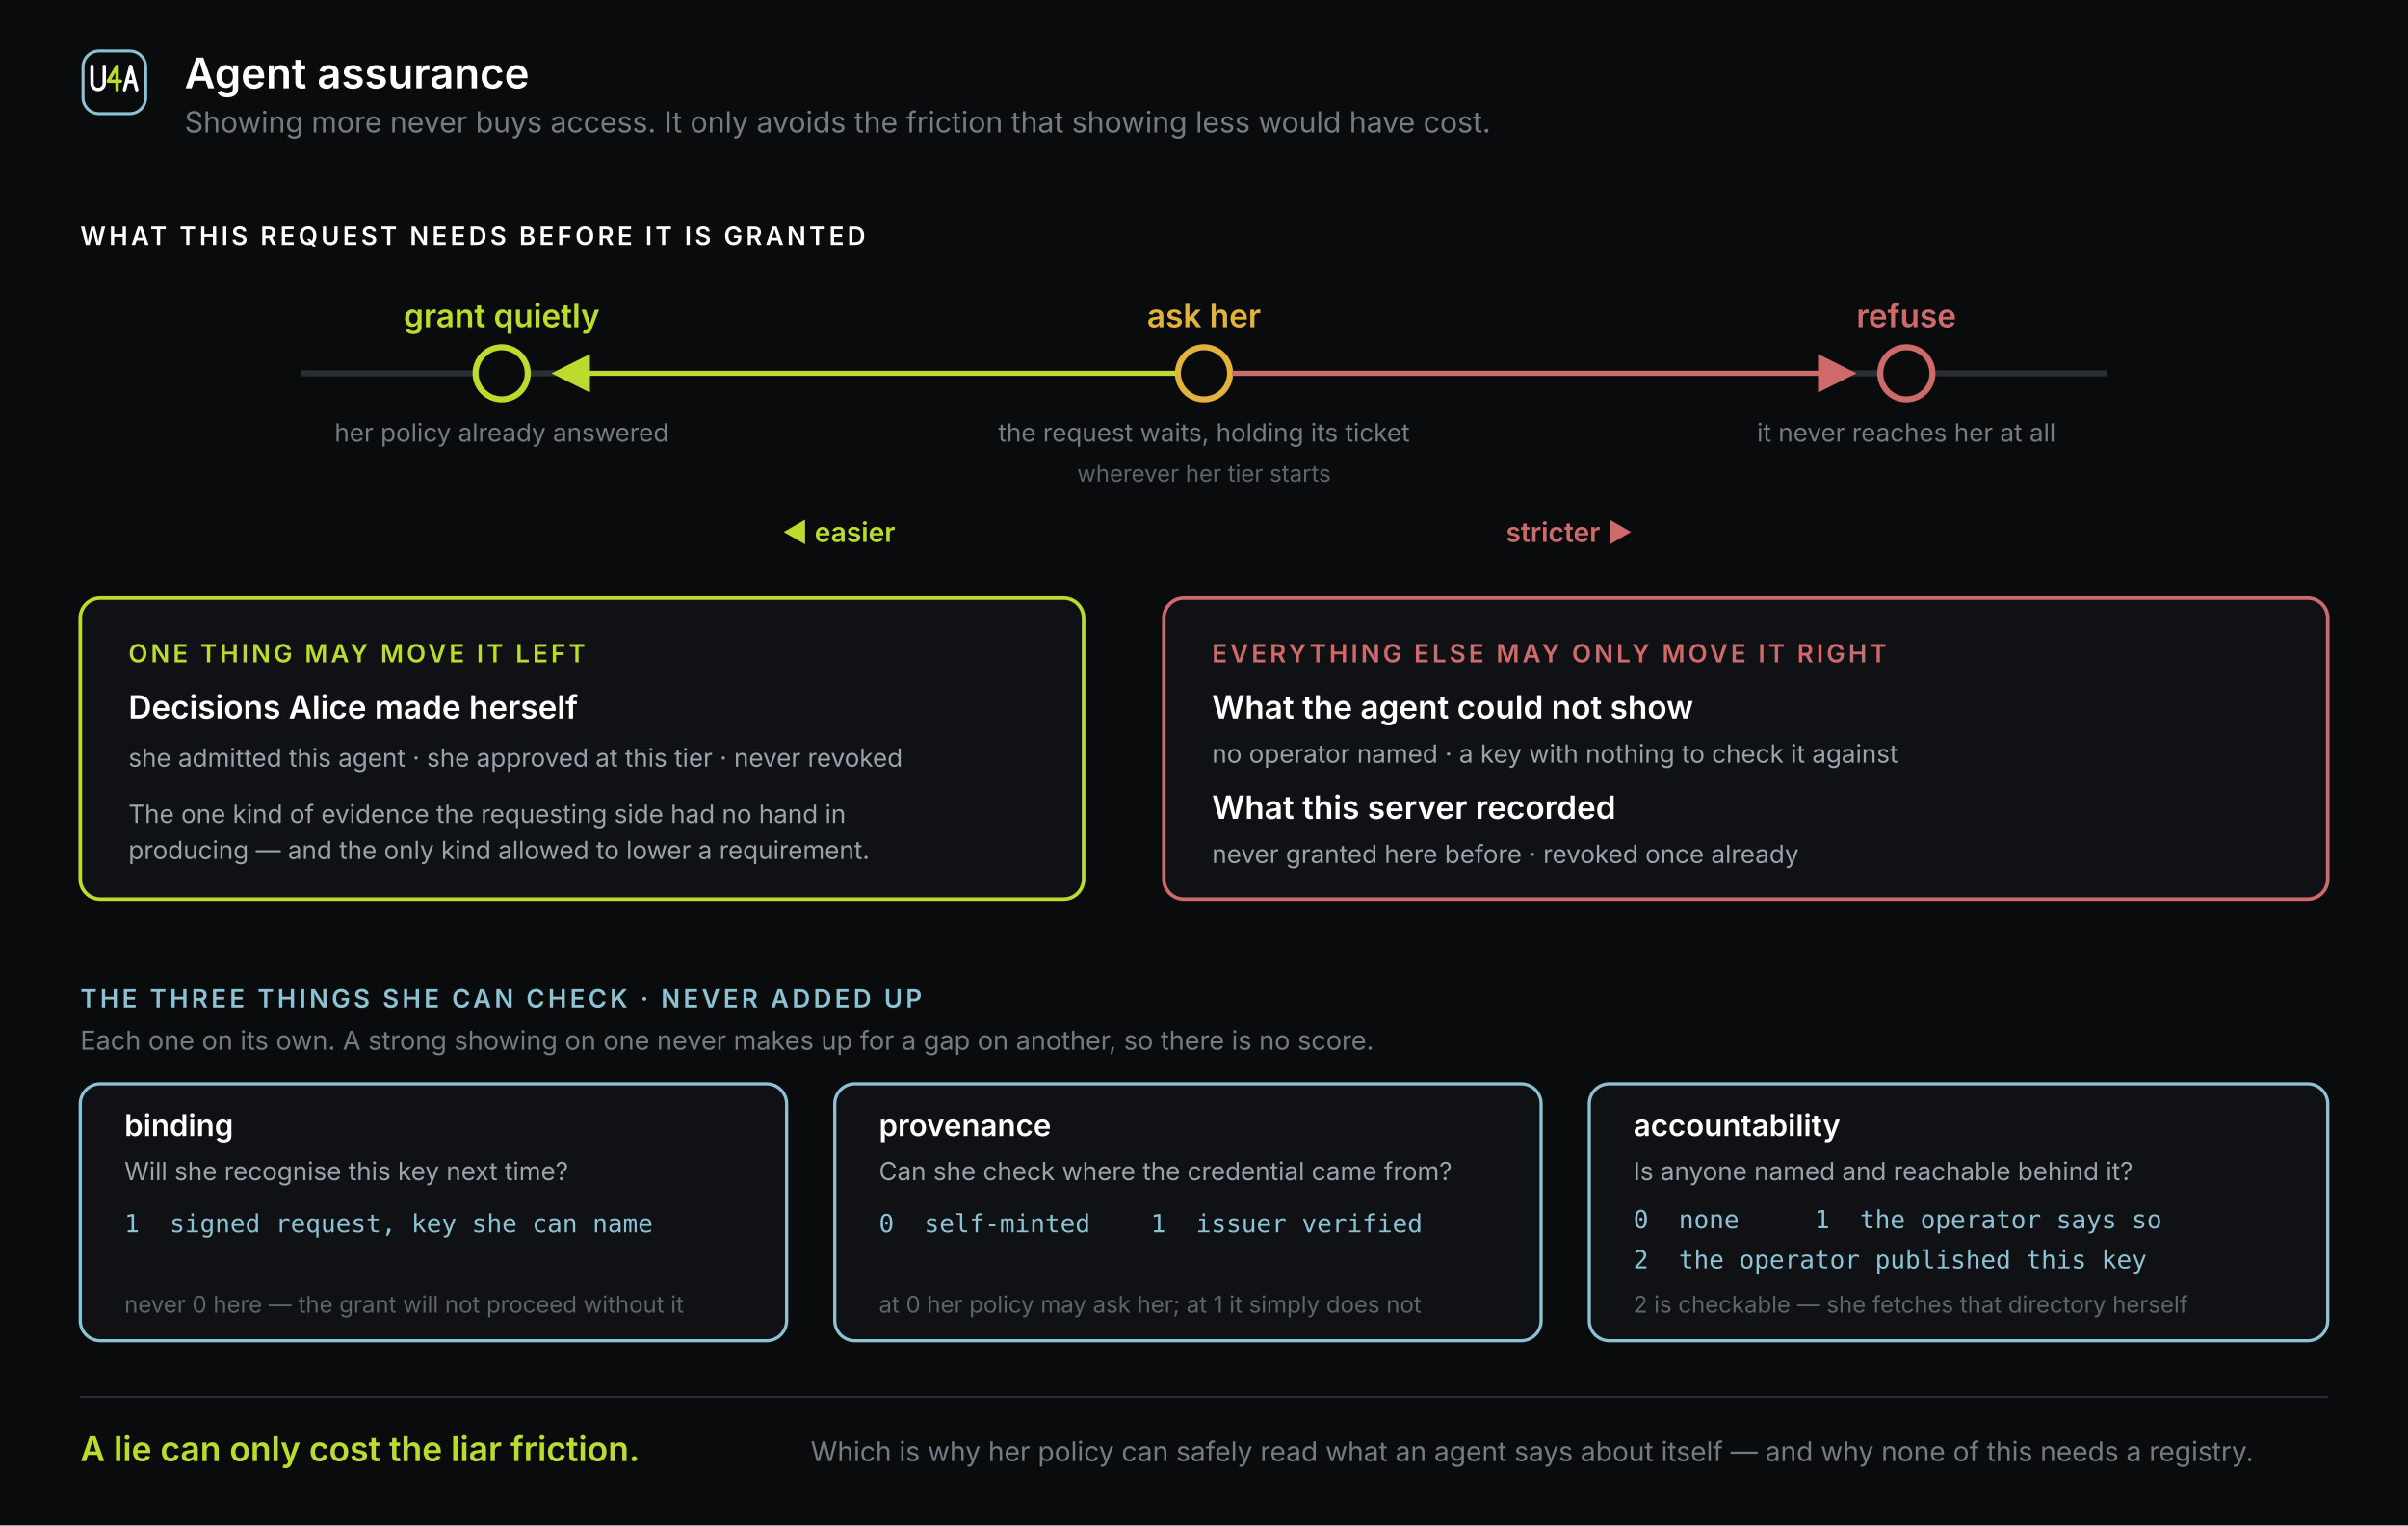
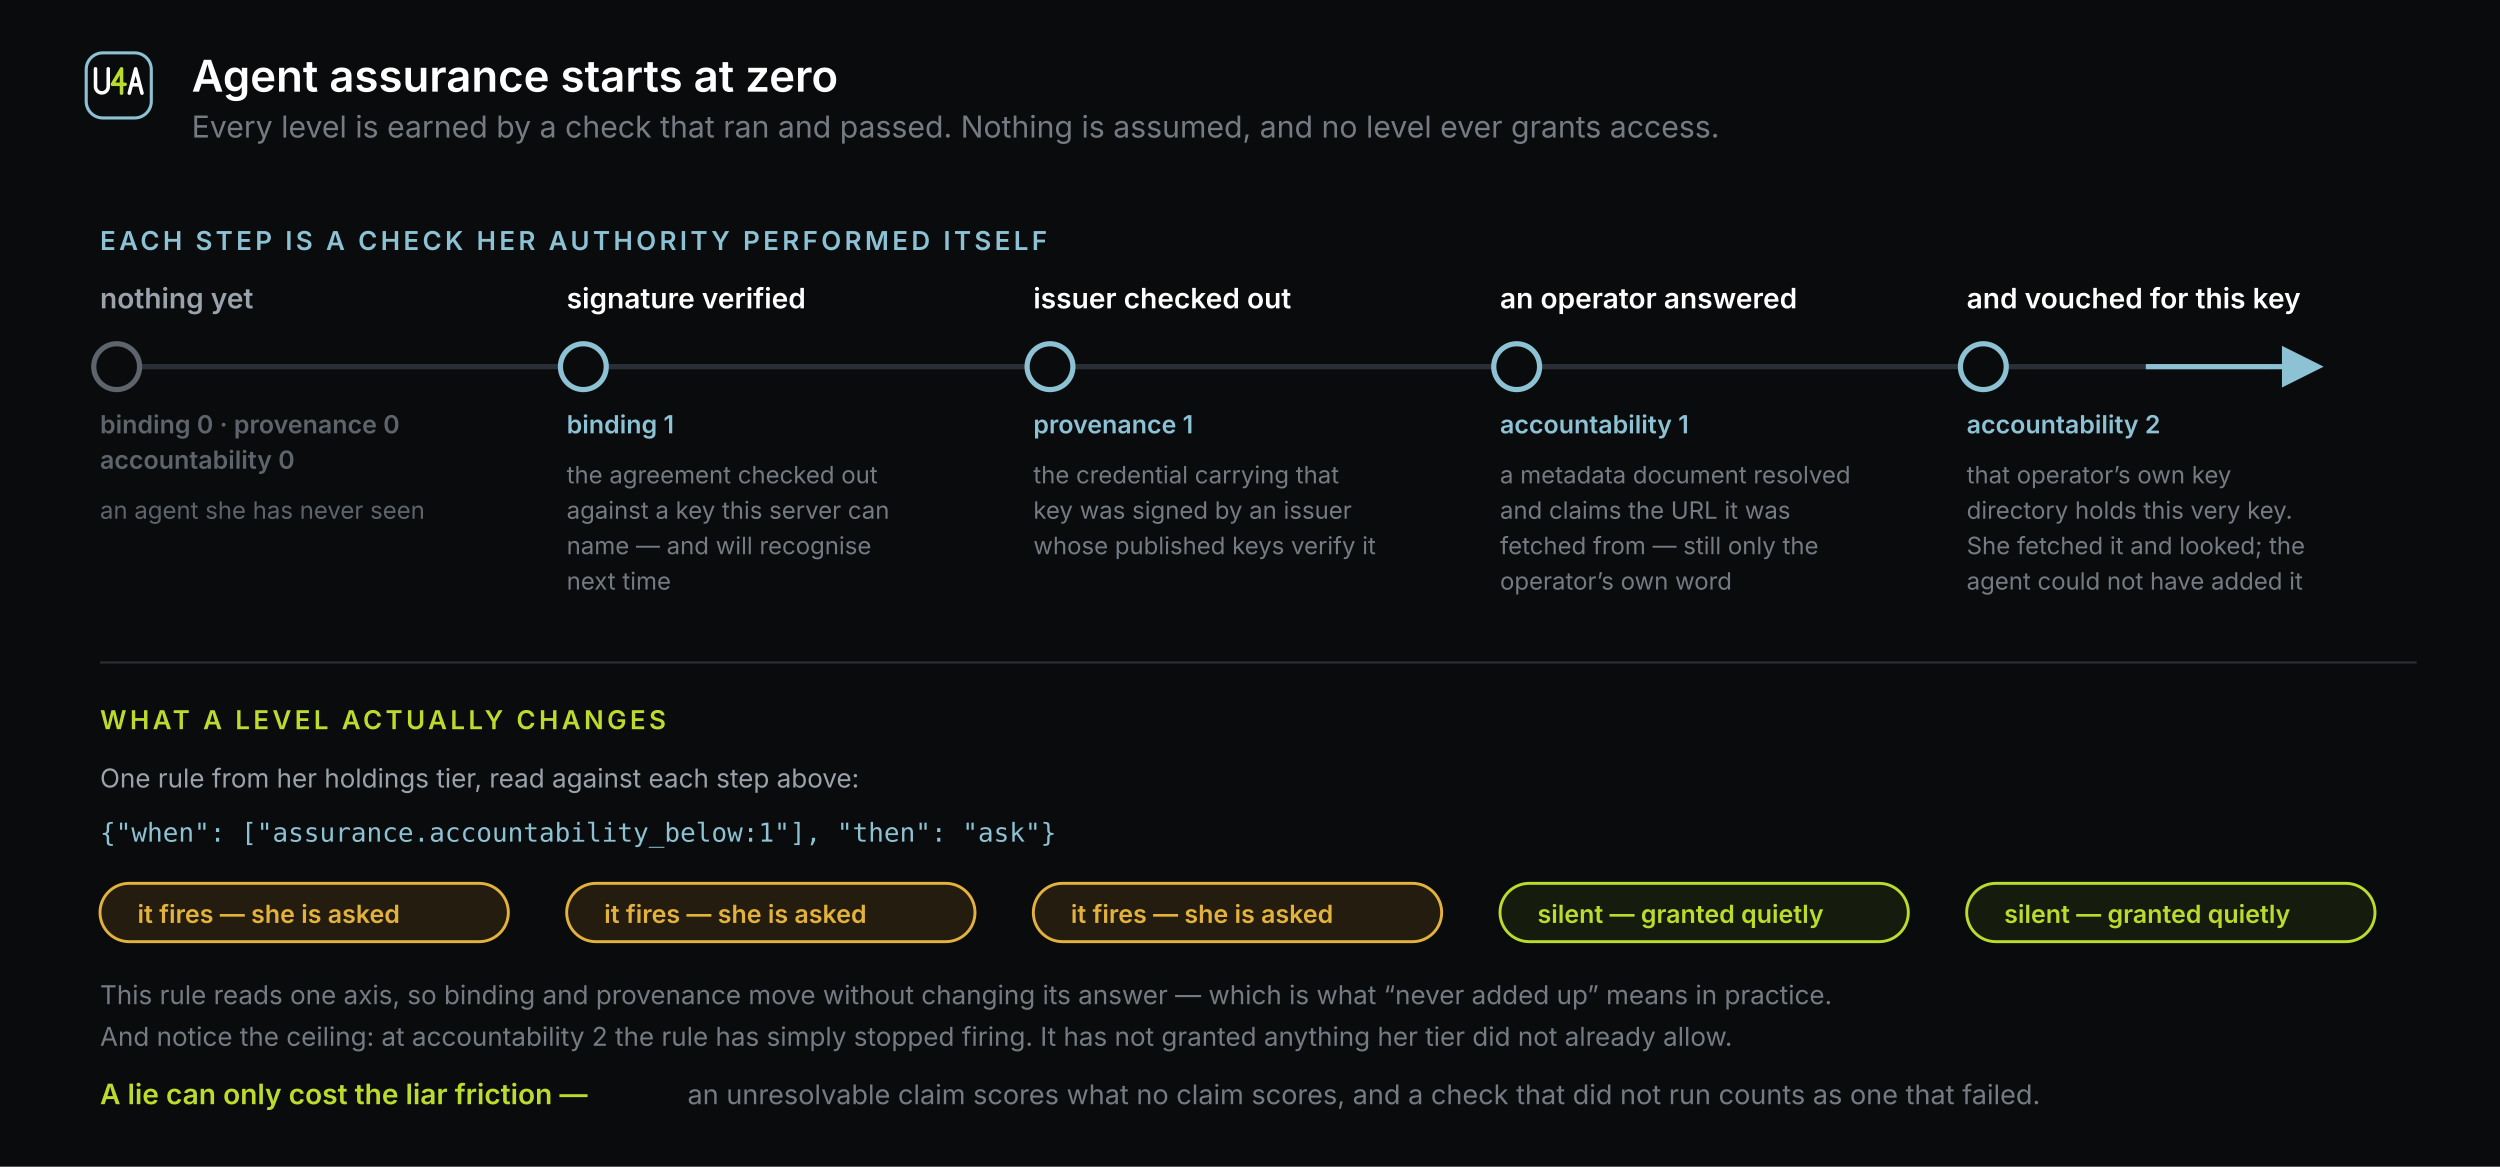
- <svg xmlns="http://www.w3.org/2000/svg" viewBox="0 0 1200 760" font-family="system-ui, -apple-system, 'Segoe UI', sans-serif">
+ <svg xmlns="http://www.w3.org/2000/svg" viewBox="0 0 1200 560" font-family="system-ui, -apple-system, 'Segoe UI', sans-serif">
  <defs>
-     <marker id="hR" viewBox="0 0 12 12" refX="10" refY="6" markerWidth="8" markerHeight="8" orient="auto">
-       <path d="M0,0 L12,6 L0,12 z" fill="#cf6a6a" />
-     </marker>
-     <marker id="hL" viewBox="0 0 12 12" refX="10" refY="6" markerWidth="8" markerHeight="8" orient="auto">
-       <path d="M0,0 L12,6 L0,12 z" fill="#bcdb2c" />
+     <marker id="tip" viewBox="0 0 12 12" refX="10" refY="6" markerWidth="8" markerHeight="8" orient="auto">
+       <path d="M0,0 L12,6 L0,12 z" fill="#8cc2d4" />
    </marker>
  </defs>
-   <rect width="1200" height="760" fill="#0a0b0d" />
+   <rect width="1200" height="560" fill="#0a0b0d" />
  <g transform="translate(40 24) scale(0.53125)">
    <rect x="2.6" y="2.6" width="58.8" height="58.8" rx="15" fill="#0a0b0d" stroke="#8cc2d4" stroke-width="2.8" />
    <g fill="none" stroke-width="3.2" stroke-linecap="round" stroke-linejoin="round">
      <path d="M11 17 L11 33 A5.75 5.75 0 0 0 22.5 33 L22.5 17" stroke="#ffffff" />
      <path d="M34.5 17 L26.25 31 L37.75 31 M34.5 17 L34.5 39" stroke="#bcdb2c" />
      <path d="M41.5 39 L47.25 17 L53 39 M43.5 31.5 L51 31.5" stroke="#ffffff" />
    </g>
  </g>
-   <text x="92" y="44" fill="#ffffff" font-size="21" font-weight="600">Agent assurance</text>
-   <text x="92" y="66" fill="#757b83" font-size="14.5">Showing more never buys access. It only avoids the friction that showing less would have cost.</text>
-   <text x="40" y="122" fill="#ffffff" font-size="12.5" letter-spacing="1.6" font-weight="600">WHAT THIS REQUEST NEEDS BEFORE IT IS GRANTED</text>
-   <line x1="150" y1="186" x2="1050" y2="186" stroke="#2a2f36" stroke-width="3" />
-   <circle cx="250" cy="186" r="13" fill="#0a0b0d" stroke="#bcdb2c" stroke-width="3" />
-   <text x="250" y="163" fill="#bcdb2c" font-size="16" font-weight="600" text-anchor="middle">grant quietly</text>
-   <text x="250" y="220" fill="#757b83" font-size="12.5" text-anchor="middle">her policy already answered</text>
-   <circle cx="600" cy="186" r="13" fill="#0a0b0d" stroke="#e2b23c" stroke-width="3" />
-   <text x="600" y="163" fill="#e2b23c" font-size="16" font-weight="600" text-anchor="middle">ask her</text>
-   <text x="600" y="220" fill="#757b83" font-size="12.5" text-anchor="middle">the request waits, holding its ticket</text>
-   <text x="600" y="240" fill="#5d646c" font-size="11.5" text-anchor="middle">wherever her tier starts</text>
-   <circle cx="950" cy="186" r="13" fill="#0a0b0d" stroke="#cf6a6a" stroke-width="3" />
-   <text x="950" y="163" fill="#cf6a6a" font-size="16" font-weight="600" text-anchor="middle">refuse</text>
-   <text x="950" y="220" fill="#757b83" font-size="12.5" text-anchor="middle">it never reaches her at all</text>
-   <path d="M586 186 H278" stroke="#bcdb2c" stroke-width="2.4" fill="none" marker-end="url(#hL)" />
-   <path d="M614 186 H922" stroke="#cf6a6a" stroke-width="2.4" fill="none" marker-end="url(#hR)" />
-   <text x="418" y="270" fill="#bcdb2c" font-size="13.5" text-anchor="middle" font-weight="600">◀ easier</text>
-   <text x="782" y="270" fill="#cf6a6a" font-size="13.5" text-anchor="middle" font-weight="600">stricter ▶</text>
-   <rect x="40" y="298" width="500" height="150" rx="10" fill="#0f1114" stroke="#bcdb2c" stroke-width="1.8" />
-   <text x="64" y="330" fill="#bcdb2c" font-size="12.5" letter-spacing="1.5" font-weight="600">ONE THING MAY MOVE IT LEFT</text>
-   <text x="64" y="358" fill="#ffffff" font-size="16" font-weight="600">Decisions Alice made herself</text>
-   <text x="64" y="382" fill="#9aa2ab" font-size="12.5">she admitted this agent · she approved at this tier · never revoked</text>
-   <text x="64" y="410" fill="#9aa2ab" font-size="12.5">The one kind of evidence the requesting side had no hand in</text>
-   <text x="64" y="428" fill="#9aa2ab" font-size="12.5">producing — and the only kind allowed to lower a requirement.</text>
-   <rect x="580" y="298" width="580" height="150" rx="10" fill="#0f1114" stroke="#cf6a6a" stroke-width="1.8" />
-   <text x="604" y="330" fill="#cf6a6a" font-size="12.5" letter-spacing="1.5" font-weight="600">EVERYTHING ELSE MAY ONLY MOVE IT RIGHT</text>
-   <text x="604" y="358" fill="#ffffff" font-size="16" font-weight="600">What the agent could not show</text>
-   <text x="604" y="380" fill="#9aa2ab" font-size="12.5">no operator named · a key with nothing to check it against</text>
-   <text x="604" y="408" fill="#ffffff" font-size="16" font-weight="600">What this server recorded</text>
-   <text x="604" y="430" fill="#9aa2ab" font-size="12.5">never granted here before · revoked once already</text>
-   <text x="40" y="502" fill="#8cc2d4" font-size="12.5" letter-spacing="1.6" font-weight="600">THE THREE THINGS SHE CAN CHECK · NEVER ADDED UP</text>
-   <text x="40" y="523" fill="#757b83" font-size="13">Each one on its own. A strong showing on one never makes up for a gap on another, so there is no score.</text>
-   <g fill="#0f1114" stroke="#8cc2d4" stroke-width="1.6">
-     <rect x="40" y="540" width="352" height="128" rx="10" />
-     <rect x="416" y="540" width="352" height="128" rx="10" />
-     <rect x="792" y="540" width="368" height="128" rx="10" />
+   <text x="92" y="44" fill="#ffffff" font-size="21" font-weight="600">Agent assurance starts at zero</text>
+   <text x="92" y="66" fill="#757b83" font-size="14.5">Every level is earned by a check that ran and passed. Nothing is assumed, and no level ever grants access.</text>
+   <text x="48" y="120" fill="#8cc2d4" font-size="12.5" letter-spacing="1.6" font-weight="600">EACH STEP IS A CHECK HER AUTHORITY PERFORMED ITSELF</text>
+   <line x1="56" y1="176" x2="1090" y2="176" stroke="#2a2f36" stroke-width="2.5" />
+   <path d="M1030 176 H1112" stroke="#8cc2d4" stroke-width="2.5" fill="none" marker-end="url(#tip)" />
+   <g stroke="#8cc2d4" stroke-width="2.5" fill="#0a0b0d">
+     <circle cx="56" cy="176" r="11" stroke="#5d646c" />
+     <circle cx="280" cy="176" r="11" />
+     <circle cx="504" cy="176" r="11" />
+     <circle cx="728" cy="176" r="11" />
+     <circle cx="952" cy="176" r="11" />
  </g>
-   <text x="62" y="566" fill="#ffffff" font-size="15" font-weight="600">binding</text>
-   <text x="62" y="588" fill="#9aa2ab" font-size="12.5">Will she recognise this key next time?</text>
-   <text x="62" y="614" fill="#8cc2d4" font-size="12.5" font-family="ui-monospace, SFMono-Regular, Menlo, monospace">1  signed request, key she can name</text>
-   <text x="62" y="654" fill="#5d646c" font-size="11.5">never 0 here — the grant will not proceed without it</text>
-   <text x="438" y="566" fill="#ffffff" font-size="15" font-weight="600">provenance</text>
-   <text x="438" y="588" fill="#9aa2ab" font-size="12.5">Can she check where the credential came from?</text>
-   <text x="438" y="614" fill="#8cc2d4" font-size="12.5" font-family="ui-monospace, SFMono-Regular, Menlo, monospace">0  self-minted    1  issuer verified</text>
-   <text x="438" y="654" fill="#5d646c" font-size="11.5">at 0 her policy may ask her; at 1 it simply does not</text>
-   <text x="814" y="566" fill="#ffffff" font-size="15" font-weight="600">accountability</text>
-   <text x="814" y="588" fill="#9aa2ab" font-size="12.5">Is anyone named and reachable behind it?</text>
-   <text x="814" y="612" fill="#8cc2d4" font-size="12.5" font-family="ui-monospace, SFMono-Regular, Menlo, monospace">0  none     1  the operator says so</text>
-   <text x="814" y="632" fill="#8cc2d4" font-size="12.5" font-family="ui-monospace, SFMono-Regular, Menlo, monospace">2  the operator published this key</text>
-   <text x="814" y="654" fill="#5d646c" font-size="11.5">2 is checkable — she fetches that directory herself</text>
-   <line x1="40" y1="696" x2="1160" y2="696" stroke="#2a2f36" stroke-width="1" />
-   <text x="40" y="728" fill="#bcdb2c" font-size="17" font-weight="600">A lie can only cost the liar friction.</text>
-   <text x="404" y="728" fill="#757b83" font-size="13.5">Which is why her policy can safely read what an agent says about itself — and why none of this needs a registry.</text>
+   <text x="48" y="148" fill="#9aa2ab" font-size="13.5" font-weight="600">nothing yet</text>
+   <text x="48" y="208" fill="#5d646c" font-size="12" font-weight="600">binding 0 · provenance 0</text>
+   <text x="48" y="225" fill="#5d646c" font-size="12" font-weight="600">accountability 0</text>
+   <text x="48" y="249" fill="#5d646c" font-size="11.5">an agent she has never seen</text>
+   <text x="272" y="148" fill="#ffffff" font-size="13.5" font-weight="600">signature verified</text>
+   <text x="272" y="208" fill="#8cc2d4" font-size="12" font-weight="600">binding 1</text>
+   <text x="272" y="232" fill="#757b83" font-size="11.5">the agreement checked out</text>
+   <text x="272" y="249" fill="#757b83" font-size="11.5">against a key this server can</text>
+   <text x="272" y="266" fill="#757b83" font-size="11.5">name — and will recognise</text>
+   <text x="272" y="283" fill="#757b83" font-size="11.5">next time</text>
+   <text x="496" y="148" fill="#ffffff" font-size="13.5" font-weight="600">issuer checked out</text>
+   <text x="496" y="208" fill="#8cc2d4" font-size="12" font-weight="600">provenance 1</text>
+   <text x="496" y="232" fill="#757b83" font-size="11.5">the credential carrying that</text>
+   <text x="496" y="249" fill="#757b83" font-size="11.5">key was signed by an issuer</text>
+   <text x="496" y="266" fill="#757b83" font-size="11.5">whose published keys verify it</text>
+   <text x="720" y="148" fill="#ffffff" font-size="13.5" font-weight="600">an operator answered</text>
+   <text x="720" y="208" fill="#8cc2d4" font-size="12" font-weight="600">accountability 1</text>
+   <text x="720" y="232" fill="#757b83" font-size="11.5">a metadata document resolved</text>
+   <text x="720" y="249" fill="#757b83" font-size="11.5">and claims the URL it was</text>
+   <text x="720" y="266" fill="#757b83" font-size="11.5">fetched from — still only the</text>
+   <text x="720" y="283" fill="#757b83" font-size="11.5">operator’s own word</text>
+   <text x="944" y="148" fill="#ffffff" font-size="13.5" font-weight="600">and vouched for this key</text>
+   <text x="944" y="208" fill="#8cc2d4" font-size="12" font-weight="600">accountability 2</text>
+   <text x="944" y="232" fill="#757b83" font-size="11.5">that operator’s own key</text>
+   <text x="944" y="249" fill="#757b83" font-size="11.5">directory holds this very key.</text>
+   <text x="944" y="266" fill="#757b83" font-size="11.5">She fetched it and looked; the</text>
+   <text x="944" y="283" fill="#757b83" font-size="11.5">agent could not have added it</text>
+   <line x1="48" y1="318" x2="1160" y2="318" stroke="#2a2f36" stroke-width="1" />
+   <text x="48" y="350" fill="#bcdb2c" font-size="12.5" letter-spacing="1.6" font-weight="600">WHAT A LEVEL ACTUALLY CHANGES</text>
+   <text x="48" y="378" fill="#9aa2ab" font-size="12.5">One rule from her holdings tier, read against each step above:</text>
+   <text x="48" y="404" fill="#8cc2d4" font-size="12.5" font-family="ui-monospace, SFMono-Regular, Menlo, monospace">{"when": ["assurance.accountability_below:1"], "then": "ask"}</text>
+   <g font-size="12" font-weight="600">
+     <rect x="48" y="424" width="196" height="28" rx="14" fill="#241c0e" stroke="#e2b23c" stroke-width="1.4" />
+     <text x="66" y="443" fill="#e2b23c">it fires — she is asked</text>
+     <rect x="272" y="424" width="196" height="28" rx="14" fill="#241c0e" stroke="#e2b23c" stroke-width="1.4" />
+     <text x="290" y="443" fill="#e2b23c">it fires — she is asked</text>
+     <rect x="496" y="424" width="196" height="28" rx="14" fill="#241c0e" stroke="#e2b23c" stroke-width="1.4" />
+     <text x="514" y="443" fill="#e2b23c">it fires — she is asked</text>
+     <rect x="720" y="424" width="196" height="28" rx="14" fill="#151c0d" stroke="#bcdb2c" stroke-width="1.4" />
+     <text x="738" y="443" fill="#bcdb2c">silent — granted quietly</text>
+     <rect x="944" y="424" width="196" height="28" rx="14" fill="#151c0d" stroke="#bcdb2c" stroke-width="1.4" />
+     <text x="962" y="443" fill="#bcdb2c">silent — granted quietly</text>
+   </g>
+   <text x="48" y="482" fill="#757b83" font-size="12.5">This rule reads one axis, so binding and provenance move without changing its answer — which is what “never added up” means in practice.</text>
+   <text x="48" y="502" fill="#757b83" font-size="12.5">And notice the ceiling: at accountability 2 the rule has simply stopped firing. It has not granted anything her tier did not already allow.</text>
+   <text x="48" y="530" fill="#bcdb2c" font-size="13.5" font-weight="600">A lie can only cost the liar friction —</text>
+   <text x="330" y="530" fill="#757b83" font-size="13">an unresolvable claim scores what no claim scores, and a check that did not run counts as one that failed.</text>
</svg>
